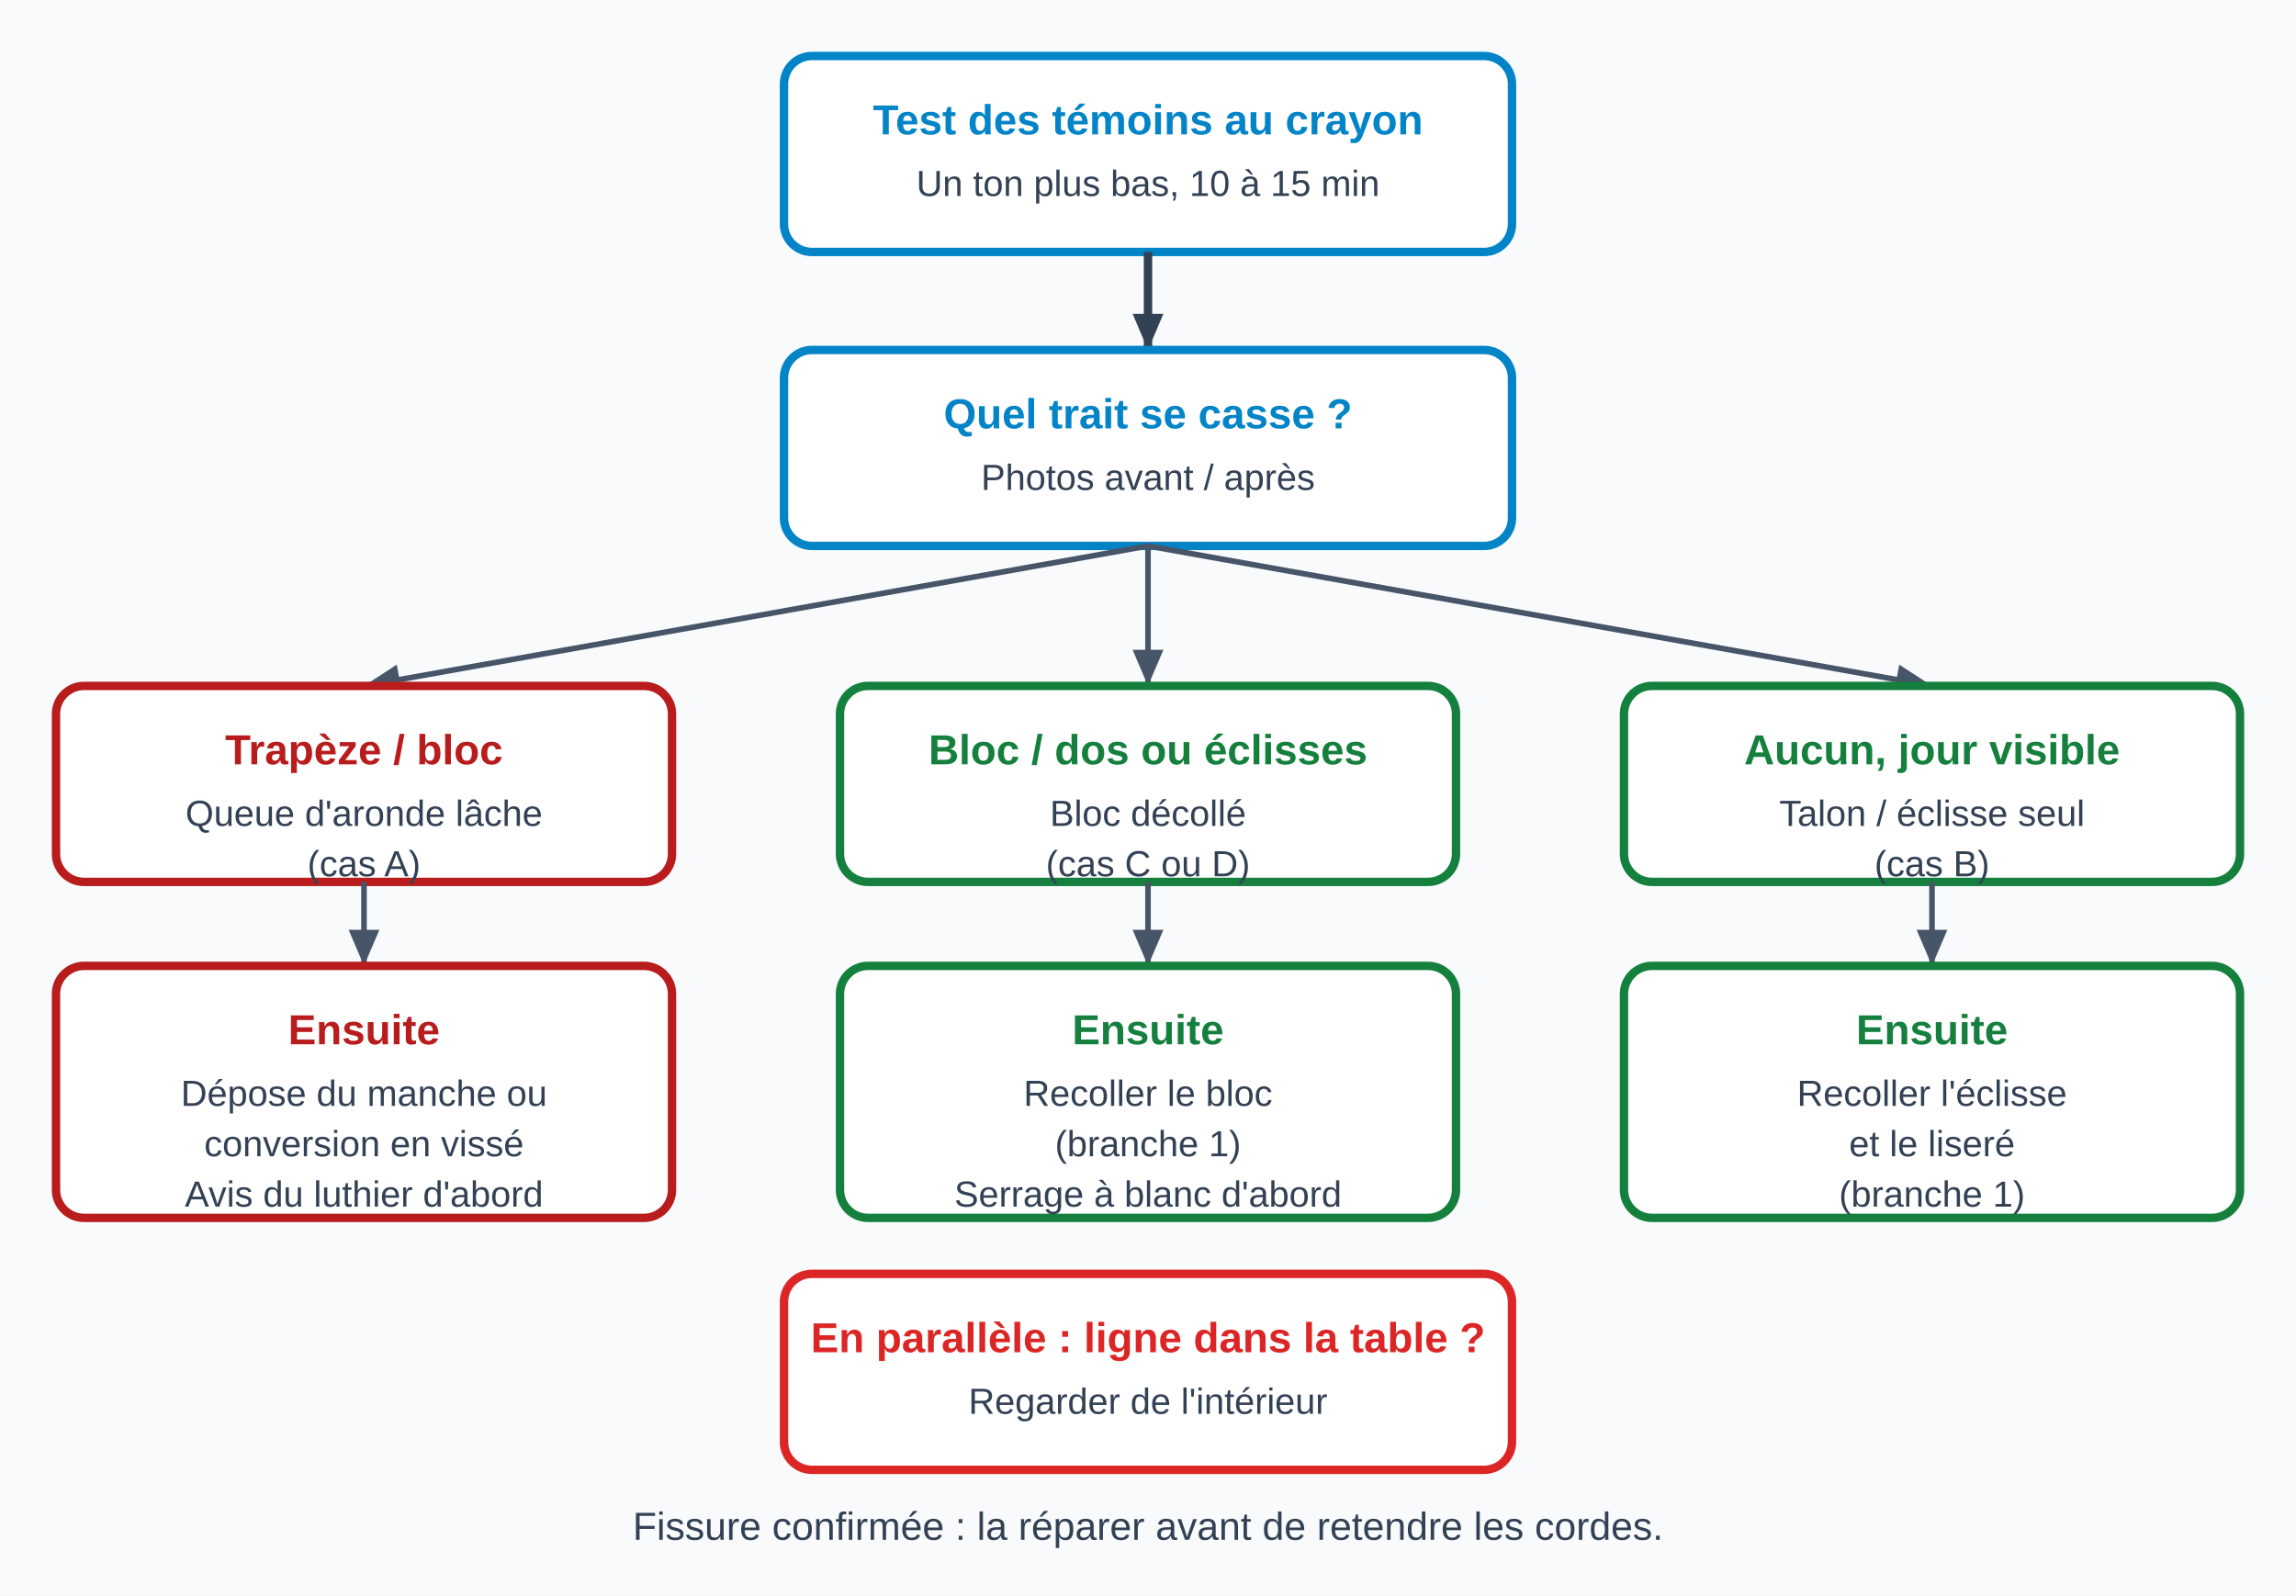
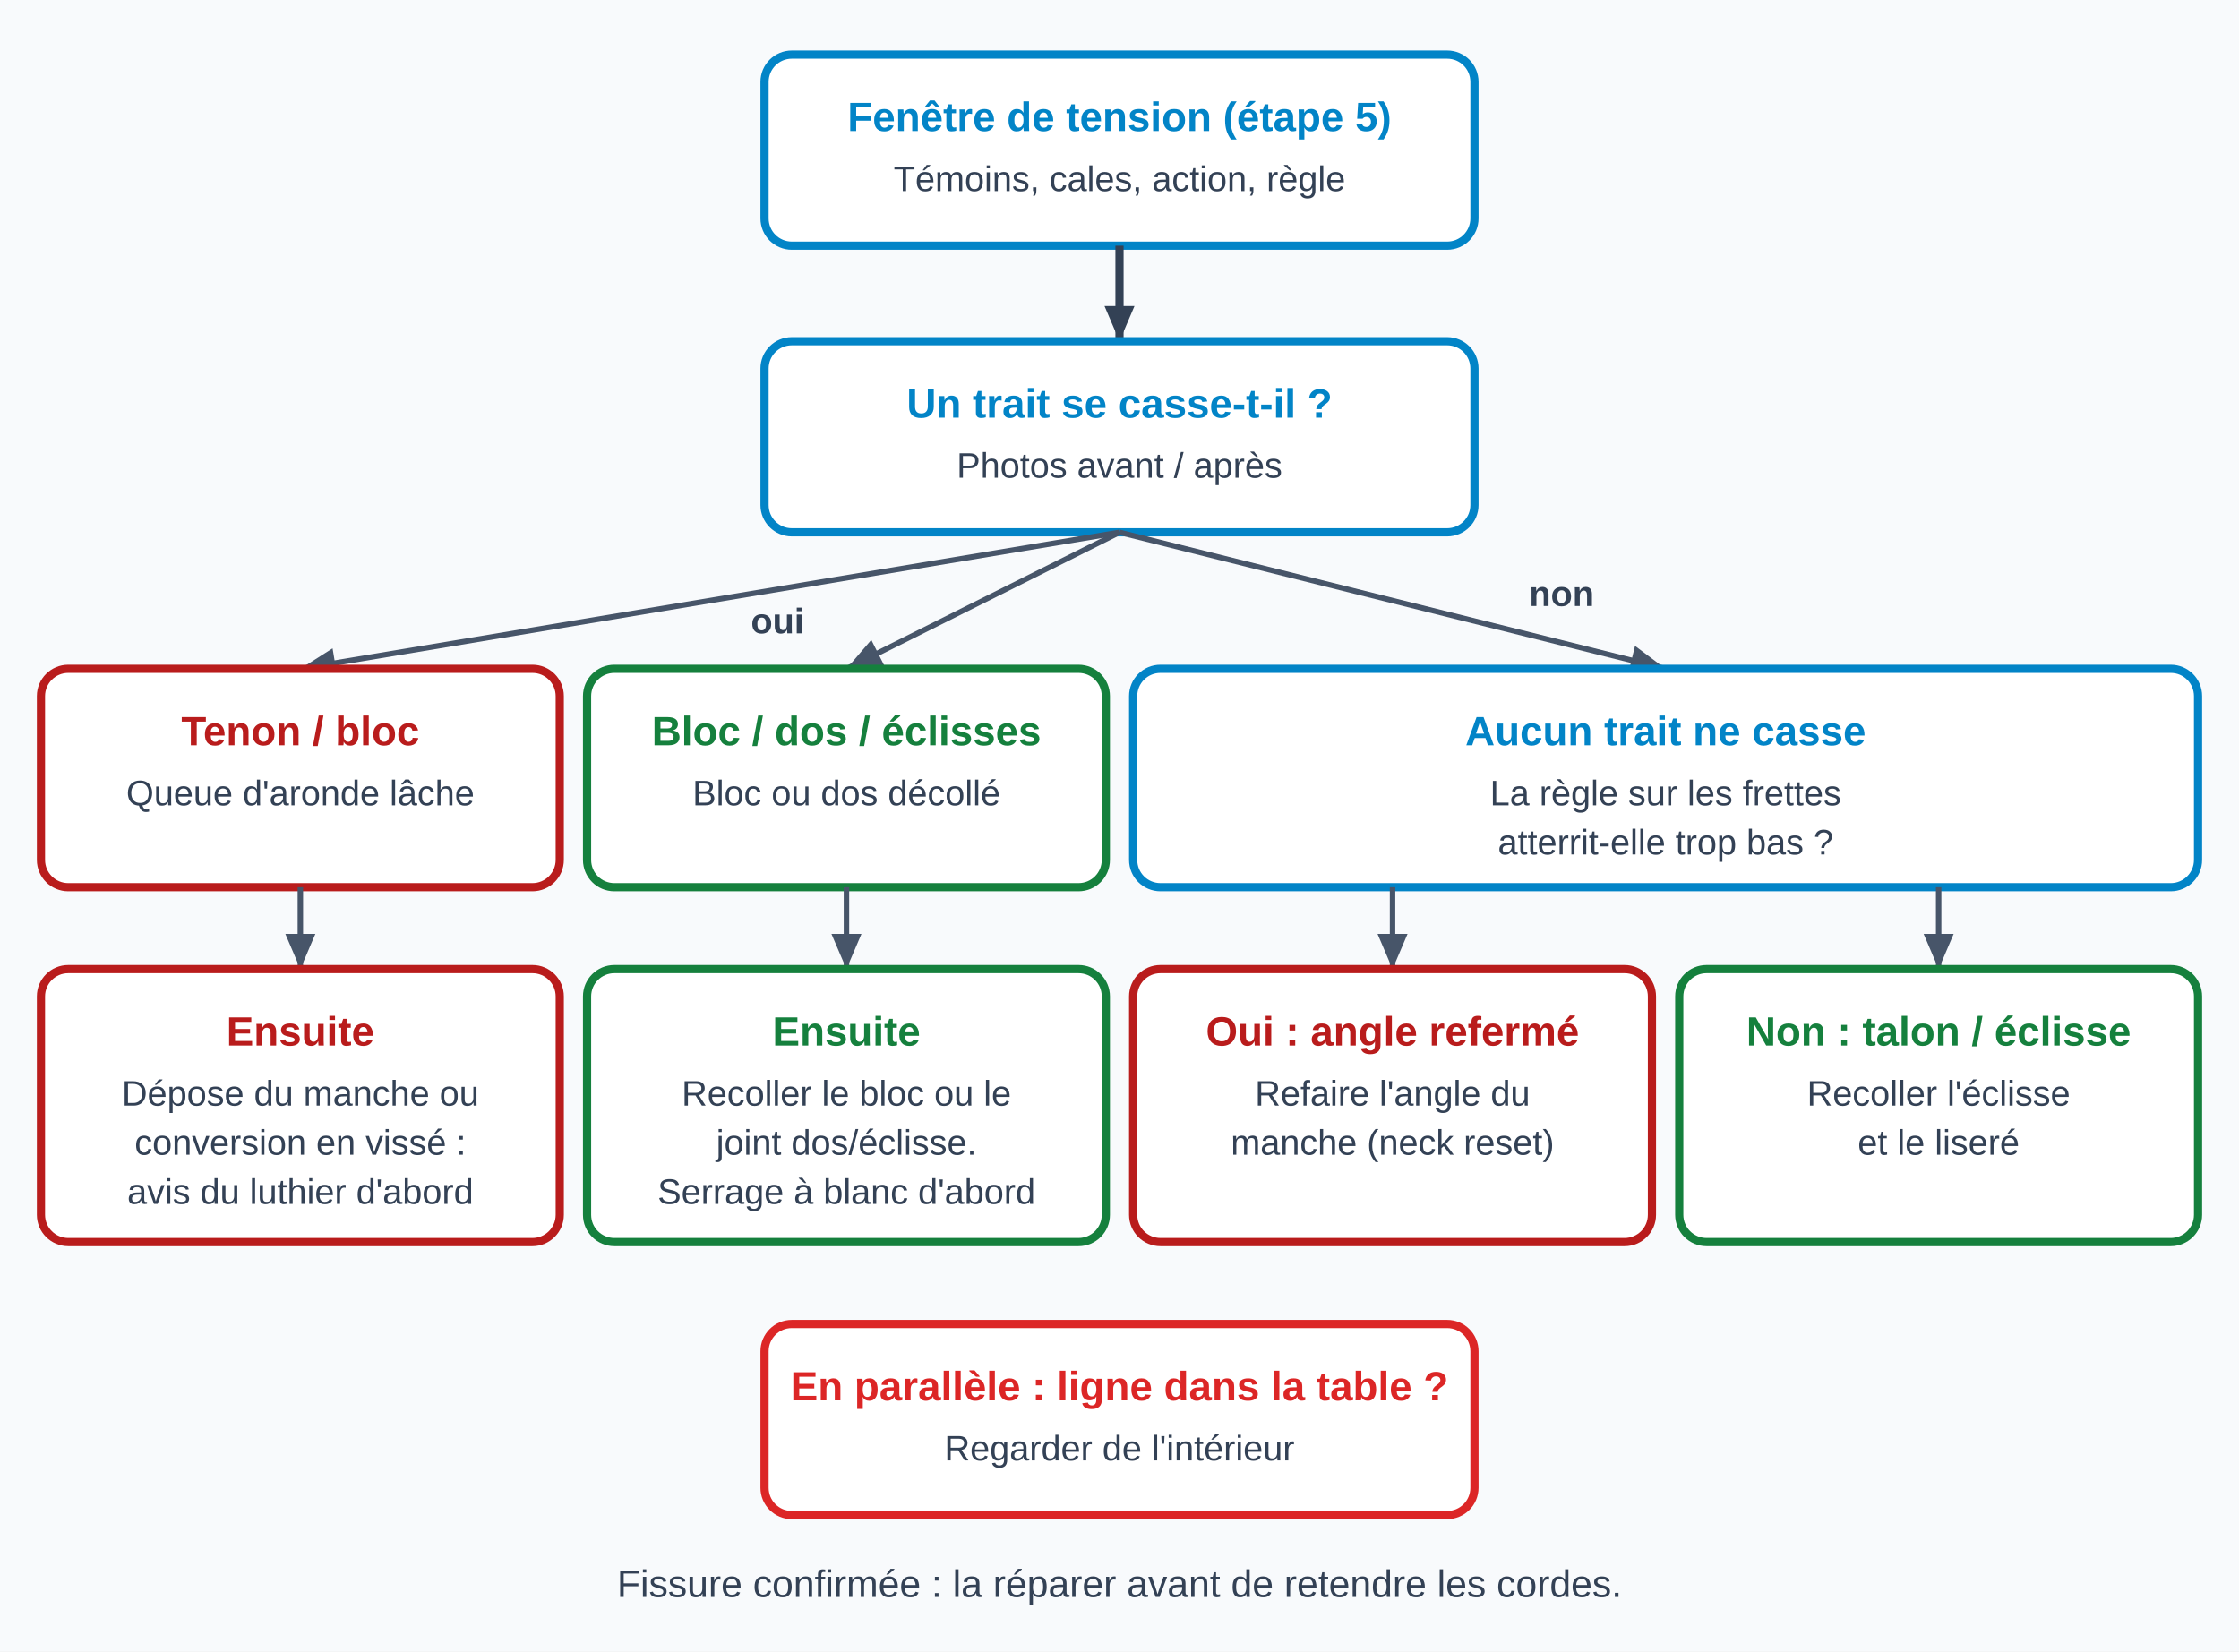
- <svg xmlns="http://www.w3.org/2000/svg" viewBox="0 0 820 570" role="img" aria-labelledby="t d" font-family="Arial, Helvetica, sans-serif">
-   <rect width="820" height="570" fill="#f8fafc" />
+ <svg xmlns="http://www.w3.org/2000/svg" viewBox="0 0 820 605" role="img" aria-labelledby="t d" font-family="Arial, Helvetica, sans-serif">
+   <rect width="820" height="605" fill="#f8fafc" />
  <rect x="280" y="20" width="260" height="70" rx="10" fill="#fff" stroke="#0284c7" stroke-width="3" />
-   <text x="410.0" y="48" font-size="15" fill="#0284c7" font-weight="bold" text-anchor="middle">Test des témoins au crayon</text>
-   <text x="410.0" y="70" font-size="13" fill="#334155" text-anchor="middle">Un ton plus bas, 10 à 15 min</text>
+   <text x="410.0" y="48" font-size="15" fill="#0284c7" font-weight="bold" text-anchor="middle">Fenêtre de tension (étape 5)</text>
+   <text x="410.0" y="70" font-size="13" fill="#334155" text-anchor="middle">Témoins, cales, action, règle</text>
  <path d="M410 90 L410 125" stroke="#334155" stroke-width="3" fill="none" />
  <polygon points="410,125 404.5,112.1 415.5,112.1" fill="#334155" />
  <rect x="280" y="125" width="260" height="70" rx="10" fill="#fff" stroke="#0284c7" stroke-width="3" />
-   <text x="410.0" y="153" font-size="15" fill="#0284c7" font-weight="bold" text-anchor="middle">Quel trait se casse ?</text>
+   <text x="410.0" y="153" font-size="15" fill="#0284c7" font-weight="bold" text-anchor="middle">Un trait se casse-t-il ?</text>
  <text x="410.0" y="175" font-size="13" fill="#334155" text-anchor="middle">Photos avant / après</text>
-   <path d="M410 195 L130 245" stroke="#475569" stroke-width="2" fill="none" />
-   <polygon points="130,245 141.7,237.4 143.7,248.1" fill="#475569" />
-   <rect x="20" y="245" width="220" height="70" rx="10" fill="#fff" stroke="#b91c1c" stroke-width="3" />
-   <text x="130.0" y="273" font-size="15" fill="#b91c1c" font-weight="bold" text-anchor="middle">Trapèze / bloc</text>
-   <text x="130.0" y="295" font-size="13" fill="#334155" text-anchor="middle">Queue d'aronde lâche</text>
-   <text x="130.0" y="313" font-size="13" fill="#334155" text-anchor="middle">(cas A)</text>
-   <path d="M130 315 L130 345" stroke="#475569" stroke-width="2" fill="none" />
-   <polygon points="130,345 124.5,332.1 135.5,332.1" fill="#475569" />
-   <rect x="20" y="345" width="220" height="90" rx="10" fill="#fff" stroke="#b91c1c" stroke-width="3" />
-   <text x="130.0" y="373" font-size="15" fill="#b91c1c" font-weight="bold" text-anchor="middle">Ensuite</text>
-   <text x="130.0" y="395" font-size="13" fill="#334155" text-anchor="middle">Dépose du manche ou</text>
-   <text x="130.0" y="413" font-size="13" fill="#334155" text-anchor="middle">conversion en vissé</text>
-   <text x="130.0" y="431" font-size="13" fill="#334155" text-anchor="middle">Avis du luthier d'abord</text>
-   <path d="M410 195 L410 245" stroke="#475569" stroke-width="2" fill="none" />
-   <polygon points="410,245 404.5,232.1 415.5,232.1" fill="#475569" />
-   <rect x="300" y="245" width="220" height="70" rx="10" fill="#fff" stroke="#15803d" stroke-width="3" />
-   <text x="410.0" y="273" font-size="15" fill="#15803d" font-weight="bold" text-anchor="middle">Bloc / dos ou éclisses</text>
-   <text x="410.0" y="295" font-size="13" fill="#334155" text-anchor="middle">Bloc décollé</text>
-   <text x="410.0" y="313" font-size="13" fill="#334155" text-anchor="middle">(cas C ou D)</text>
-   <path d="M410 315 L410 345" stroke="#475569" stroke-width="2" fill="none" />
-   <polygon points="410,345 404.5,332.1 415.5,332.1" fill="#475569" />
-   <rect x="300" y="345" width="220" height="90" rx="10" fill="#fff" stroke="#15803d" stroke-width="3" />
-   <text x="410.0" y="373" font-size="15" fill="#15803d" font-weight="bold" text-anchor="middle">Ensuite</text>
-   <text x="410.0" y="395" font-size="13" fill="#334155" text-anchor="middle">Recoller le bloc</text>
-   <text x="410.0" y="413" font-size="13" fill="#334155" text-anchor="middle">(branche 1)</text>
-   <text x="410.0" y="431" font-size="13" fill="#334155" text-anchor="middle">Serrage à blanc d'abord</text>
-   <path d="M410 195 L690 245" stroke="#475569" stroke-width="2" fill="none" />
-   <polygon points="690,245 676.3,248.1 678.3,237.4" fill="#475569" />
-   <rect x="580" y="245" width="220" height="70" rx="10" fill="#fff" stroke="#15803d" stroke-width="3" />
-   <text x="690.0" y="273" font-size="15" fill="#15803d" font-weight="bold" text-anchor="middle">Aucun, jour visible</text>
-   <text x="690.0" y="295" font-size="13" fill="#334155" text-anchor="middle">Talon / éclisse seul</text>
-   <text x="690.0" y="313" font-size="13" fill="#334155" text-anchor="middle">(cas B)</text>
-   <path d="M690 315 L690 345" stroke="#475569" stroke-width="2" fill="none" />
-   <polygon points="690,345 684.5,332.1 695.5,332.1" fill="#475569" />
-   <rect x="580" y="345" width="220" height="90" rx="10" fill="#fff" stroke="#15803d" stroke-width="3" />
-   <text x="690.0" y="373" font-size="15" fill="#15803d" font-weight="bold" text-anchor="middle">Ensuite</text>
-   <text x="690.0" y="395" font-size="13" fill="#334155" text-anchor="middle">Recoller l'éclisse</text>
-   <text x="690.0" y="413" font-size="13" fill="#334155" text-anchor="middle">et le liseré</text>
-   <text x="690.0" y="431" font-size="13" fill="#334155" text-anchor="middle">(branche 1)</text>
-   <rect x="280" y="455" width="260" height="70" rx="10" fill="#fff" stroke="#dc2626" stroke-width="3" />
-   <text x="410.0" y="483" font-size="15" fill="#dc2626" font-weight="bold" text-anchor="middle">En parallèle : ligne dans la table ?</text>
-   <text x="410.0" y="505" font-size="13" fill="#334155" text-anchor="middle">Regarder de l'intérieur</text>
-   <text x="410" y="550" font-size="14" fill="#334155" text-anchor="middle">Fissure confirmée : la réparer avant de retendre les cordes.</text>
+   <path d="M410 195 L110 245" stroke="#475569" stroke-width="2" fill="none" />
+   <polygon points="110,245 121.8,237.5 123.6,248.3" fill="#475569" />
+   <rect x="15" y="245" width="190" height="80" rx="10" fill="#fff" stroke="#b91c1c" stroke-width="3" />
+   <text x="110.0" y="273" font-size="15" fill="#b91c1c" font-weight="bold" text-anchor="middle">Tenon / bloc</text>
+   <text x="110.0" y="295" font-size="13" fill="#334155" text-anchor="middle">Queue d'aronde lâche</text>
+   <path d="M110 325 L110 355" stroke="#475569" stroke-width="2" fill="none" />
+   <polygon points="110,355 104.5,342.1 115.5,342.1" fill="#475569" />
+   <rect x="15" y="355" width="190" height="100" rx="10" fill="#fff" stroke="#b91c1c" stroke-width="3" />
+   <text x="110.0" y="383" font-size="15" fill="#b91c1c" font-weight="bold" text-anchor="middle">Ensuite</text>
+   <text x="110.0" y="405" font-size="13" fill="#334155" text-anchor="middle">Dépose du manche ou</text>
+   <text x="110.0" y="423" font-size="13" fill="#334155" text-anchor="middle">conversion en vissé :</text>
+   <text x="110.0" y="441" font-size="13" fill="#334155" text-anchor="middle">avis du luthier d'abord</text>
+   <path d="M410 195 L310 245" stroke="#475569" stroke-width="2" fill="none" />
+   <polygon points="310,245 319.1,234.4 324.0,244.1" fill="#475569" />
+   <rect x="215" y="245" width="190" height="80" rx="10" fill="#fff" stroke="#15803d" stroke-width="3" />
+   <text x="310.0" y="273" font-size="15" fill="#15803d" font-weight="bold" text-anchor="middle">Bloc / dos / éclisses</text>
+   <text x="310.0" y="295" font-size="13" fill="#334155" text-anchor="middle">Bloc ou dos décollé</text>
+   <path d="M310 325 L310 355" stroke="#475569" stroke-width="2" fill="none" />
+   <polygon points="310,355 304.5,342.1 315.5,342.1" fill="#475569" />
+   <rect x="215" y="355" width="190" height="100" rx="10" fill="#fff" stroke="#15803d" stroke-width="3" />
+   <text x="310.0" y="383" font-size="15" fill="#15803d" font-weight="bold" text-anchor="middle">Ensuite</text>
+   <text x="310.0" y="405" font-size="13" fill="#334155" text-anchor="middle">Recoller le bloc ou le</text>
+   <text x="310.0" y="423" font-size="13" fill="#334155" text-anchor="middle">joint dos/éclisse.</text>
+   <text x="310.0" y="441" font-size="13" fill="#334155" text-anchor="middle">Serrage à blanc d'abord</text>
+   <text x="275" y="232" font-size="13" fill="#334155" font-weight="bold" text-anchor="start">oui</text>
+   <path d="M410 195 L610 245" stroke="#475569" stroke-width="2" fill="none" />
+   <polygon points="610,245 596.2,247.2 598.8,236.6" fill="#475569" />
+   <text x="560" y="222" font-size="13" fill="#334155" font-weight="bold" text-anchor="start">non</text>
+   <rect x="415" y="245" width="390" height="80" rx="10" fill="#fff" stroke="#0284c7" stroke-width="3" />
+   <text x="610.0" y="273" font-size="15" fill="#0284c7" font-weight="bold" text-anchor="middle">Aucun trait ne casse</text>
+   <text x="610.0" y="295" font-size="13" fill="#334155" text-anchor="middle">La règle sur les frettes</text>
+   <text x="610.0" y="313" font-size="13" fill="#334155" text-anchor="middle">atterrit-elle trop bas ?</text>
+   <path d="M510 325 L510 355" stroke="#475569" stroke-width="2" fill="none" />
+   <polygon points="510,355 504.5,342.1 515.5,342.1" fill="#475569" />
+   <rect x="415" y="355" width="190" height="100" rx="10" fill="#fff" stroke="#b91c1c" stroke-width="3" />
+   <text x="510.0" y="383" font-size="15" fill="#b91c1c" font-weight="bold" text-anchor="middle">Oui : angle refermé</text>
+   <text x="510.0" y="405" font-size="13" fill="#334155" text-anchor="middle">Refaire l'angle du</text>
+   <text x="510.0" y="423" font-size="13" fill="#334155" text-anchor="middle">manche (neck reset)</text>
+   <path d="M710 325 L710 355" stroke="#475569" stroke-width="2" fill="none" />
+   <polygon points="710,355 704.5,342.1 715.5,342.1" fill="#475569" />
+   <rect x="615" y="355" width="190" height="100" rx="10" fill="#fff" stroke="#15803d" stroke-width="3" />
+   <text x="710.0" y="383" font-size="15" fill="#15803d" font-weight="bold" text-anchor="middle">Non : talon / éclisse</text>
+   <text x="710.0" y="405" font-size="13" fill="#334155" text-anchor="middle">Recoller l'éclisse</text>
+   <text x="710.0" y="423" font-size="13" fill="#334155" text-anchor="middle">et le liseré</text>
+   <rect x="280" y="485" width="260" height="70" rx="10" fill="#fff" stroke="#dc2626" stroke-width="3" />
+   <text x="410.0" y="513" font-size="15" fill="#dc2626" font-weight="bold" text-anchor="middle">En parallèle : ligne dans la table ?</text>
+   <text x="410.0" y="535" font-size="13" fill="#334155" text-anchor="middle">Regarder de l'intérieur</text>
+   <text x="410" y="585" font-size="14" fill="#334155" text-anchor="middle">Fissure confirmée : la réparer avant de retendre les cordes.</text>
</svg>
